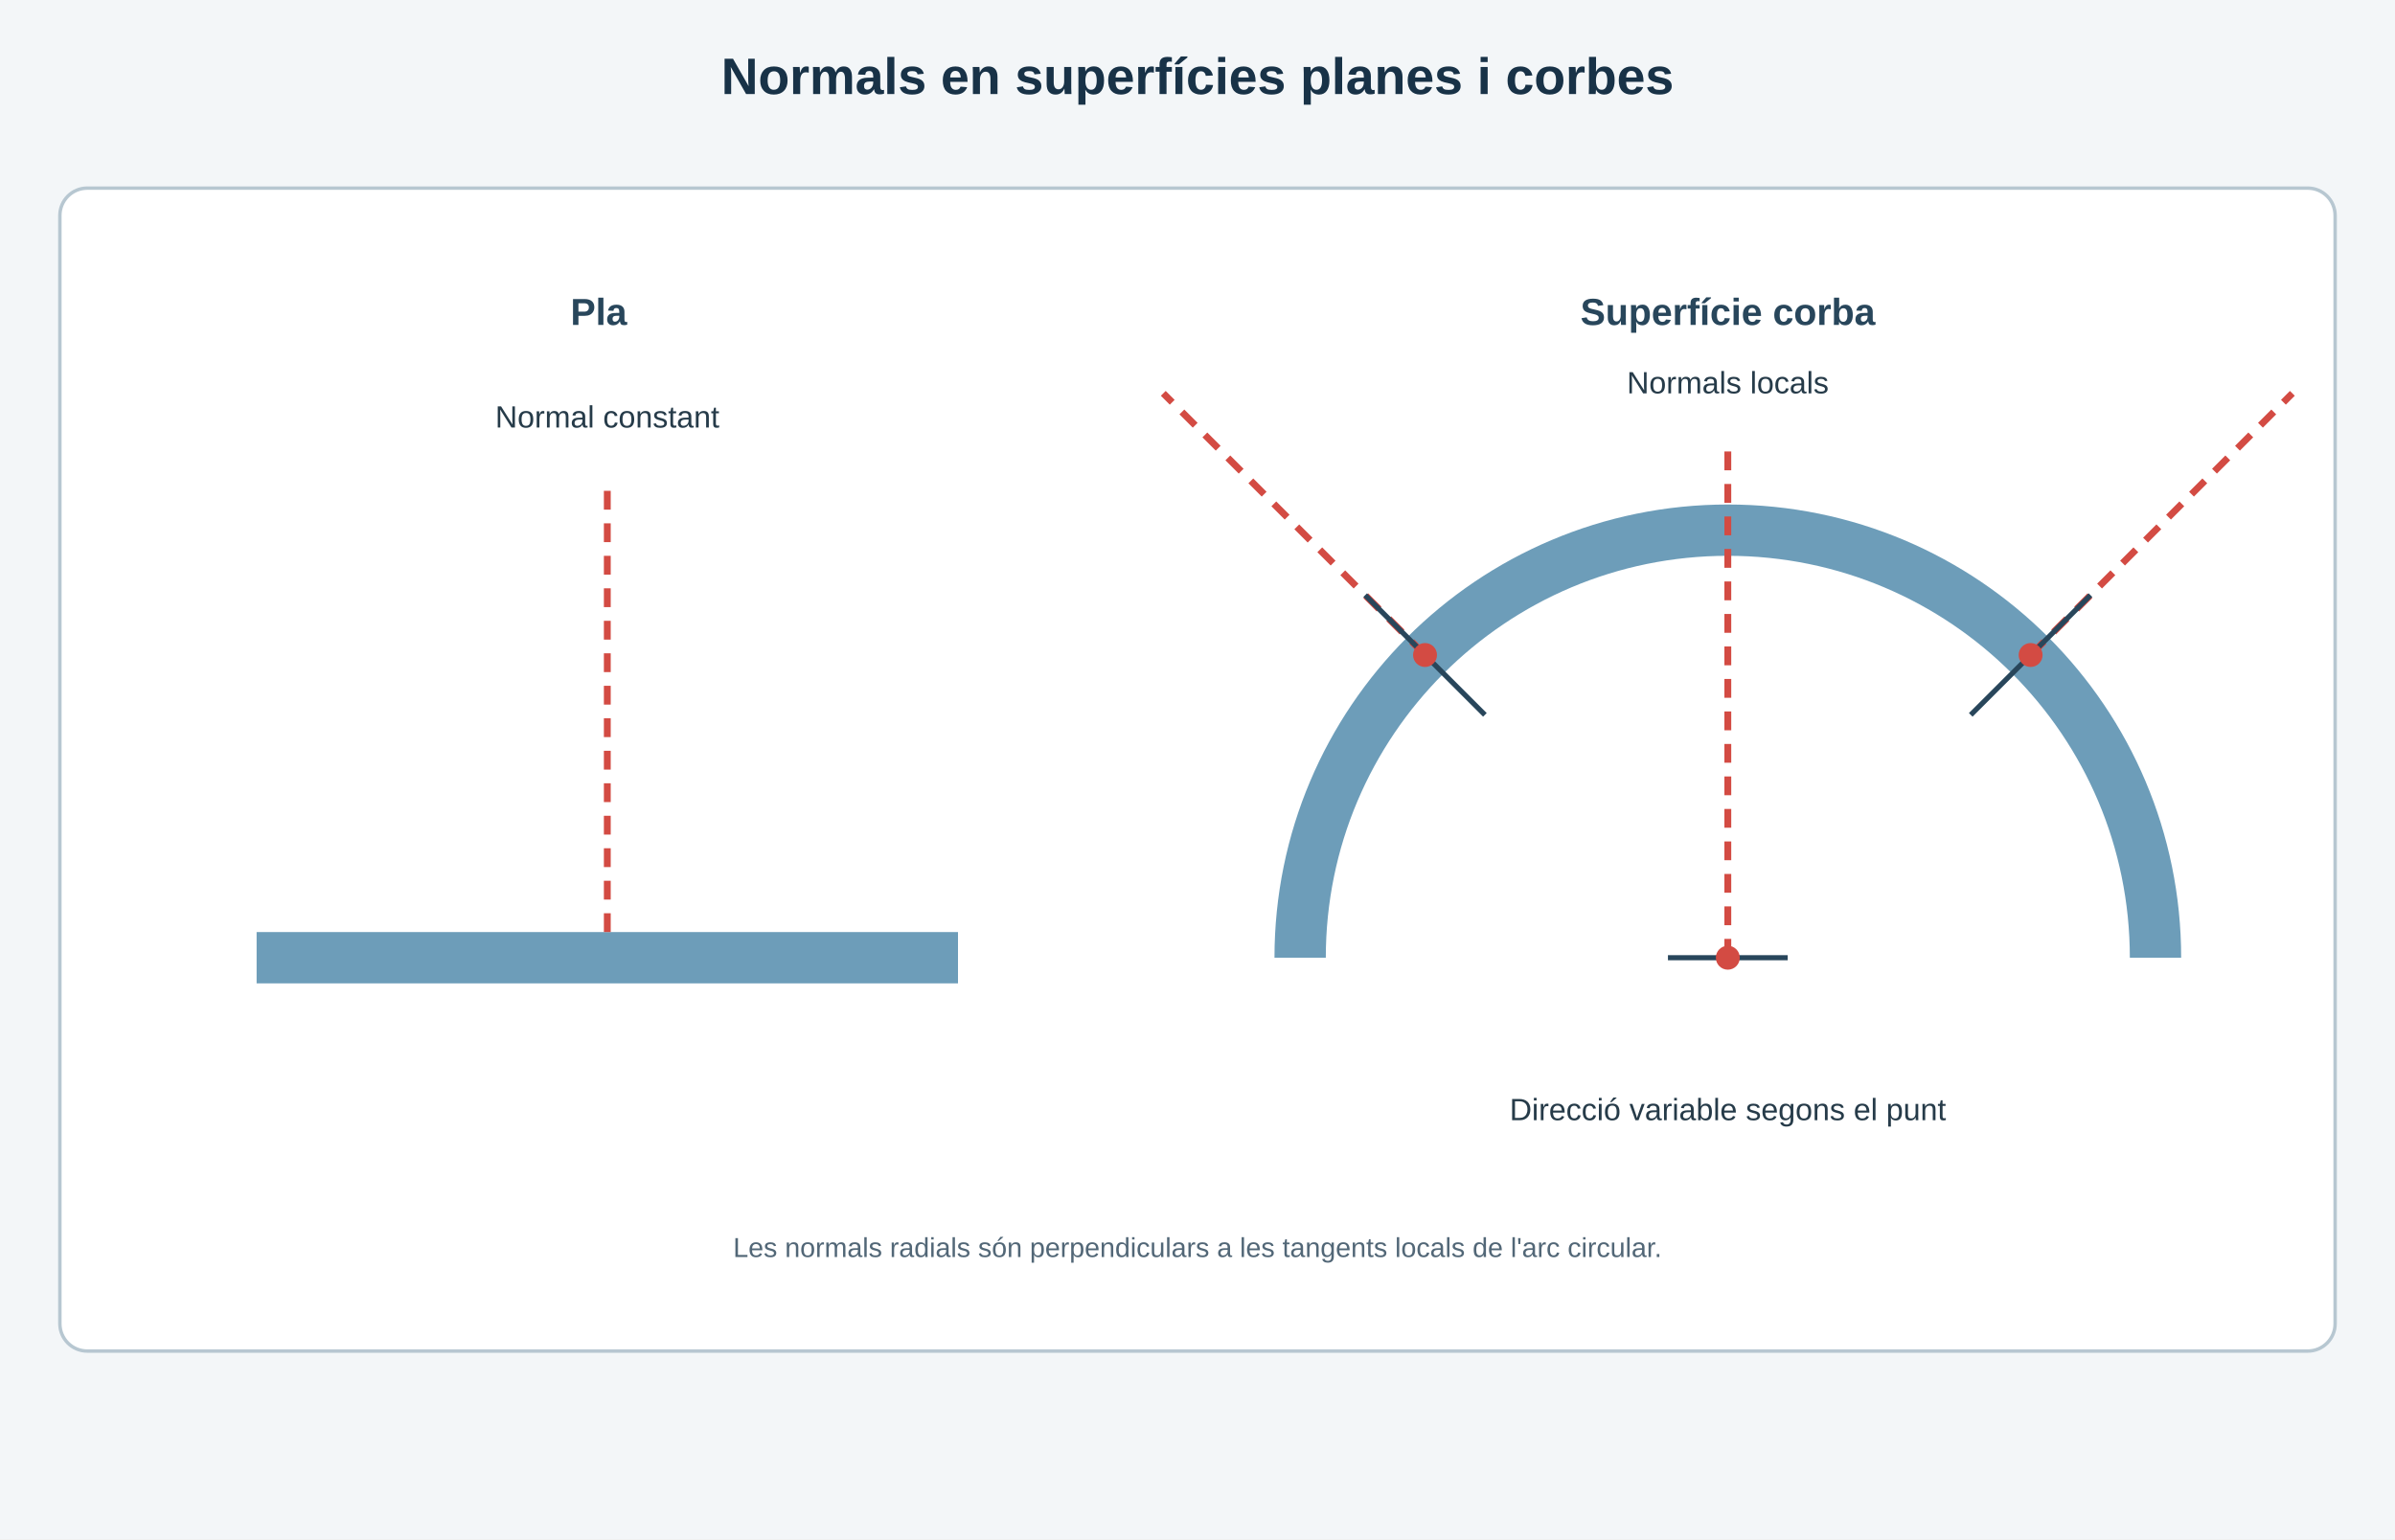
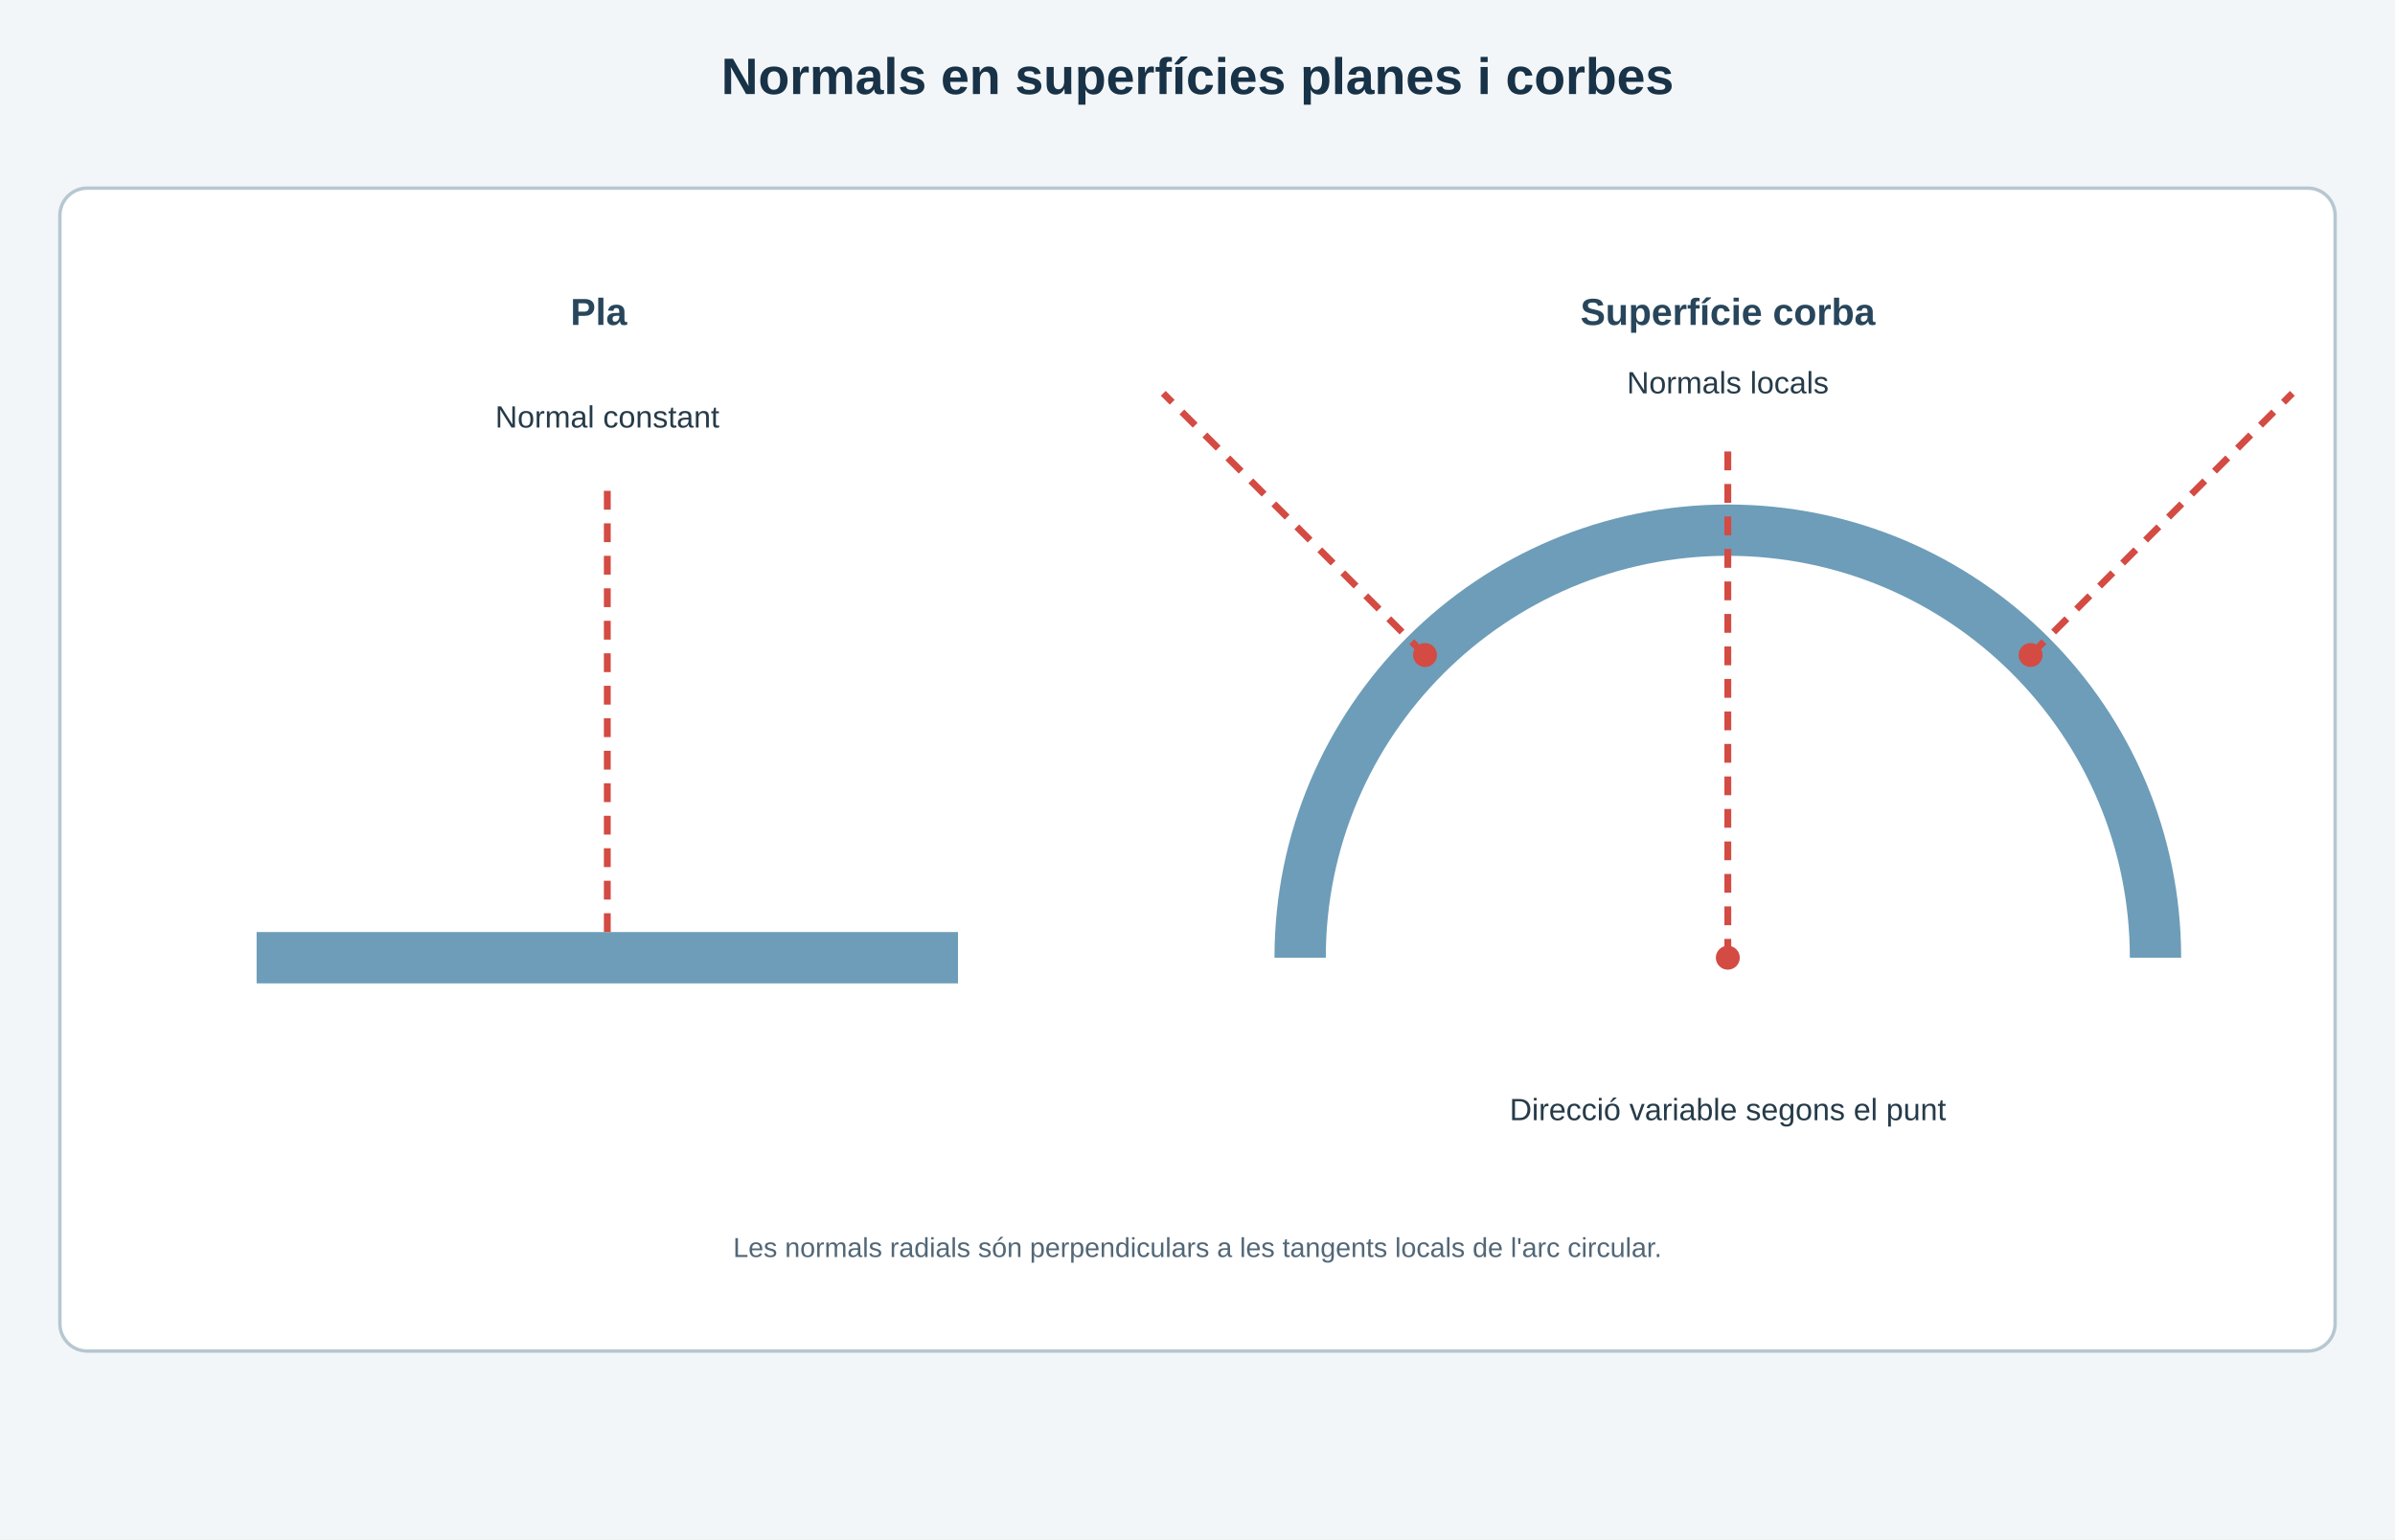
<svg xmlns="http://www.w3.org/2000/svg" width="1400" height="900" viewBox="0 0 1400 900">
  <defs>
    <style>
.t{font:700 30px Arial,sans-serif;fill:#183247}.h{font:700 22px Arial,sans-serif;fill:#28465b}
.b{font:18px Arial,sans-serif;fill:#263b49}.s{font:16px Arial,sans-serif;fill:#526777}
.p{fill:#fff;stroke:#b7c7d1;stroke-width:2}.line{stroke:#28465b;stroke-width:4;fill:none}
.normal{stroke:#d34b43;stroke-width:4;stroke-dasharray:11 8;fill:none}
.ray{stroke:#d3a52d;stroke-width:5;fill:none}
</style>
  </defs>
  <rect width="1400" height="900" fill="#f3f6f8" />
  <text x="700" y="55" text-anchor="middle" class="t">Normals en superfícies planes i corbes</text>
  <rect x="35" y="110" width="1330" height="680" rx="16" class="p" />
  <text x="350" y="190" text-anchor="middle" class="h">Pla</text>
  <path d="M150 560 H560" stroke="#6d9db9" stroke-width="30" />
  <path d="M355 545 V285" class="normal" />
  <text x="355" y="250" text-anchor="middle" class="b">Normal constant</text>
  <text x="1010" y="190" text-anchor="middle" class="h">Superfície corba</text>
  <path d="M760 560 A250 250 0 0 1 1260 560" fill="none" stroke="#6d9db9" stroke-width="30" />
  <path d="M1010 560 L1010 260 M833 383 L680 230 M1187 383 L1340 230" class="normal" />
-   <path d="M975 560 H1045 M798 348 L868 418 M1152 418 L1222 348" stroke="#28465b" stroke-width="3" fill="none" />
  <circle cx="1010" cy="560" r="7" fill="#d34b43" />
  <circle cx="833" cy="383" r="7" fill="#d34b43" />
  <circle cx="1187" cy="383" r="7" fill="#d34b43" />
  <text x="1010" y="230" text-anchor="middle" class="b">Normals locals</text>
  <text x="1010" y="655" text-anchor="middle" class="b">Direcció variable segons el punt</text>
  <text x="700" y="735" text-anchor="middle" class="s">Les normals radials són perpendiculars a les tangents locals de l'arc circular.</text>
</svg>
